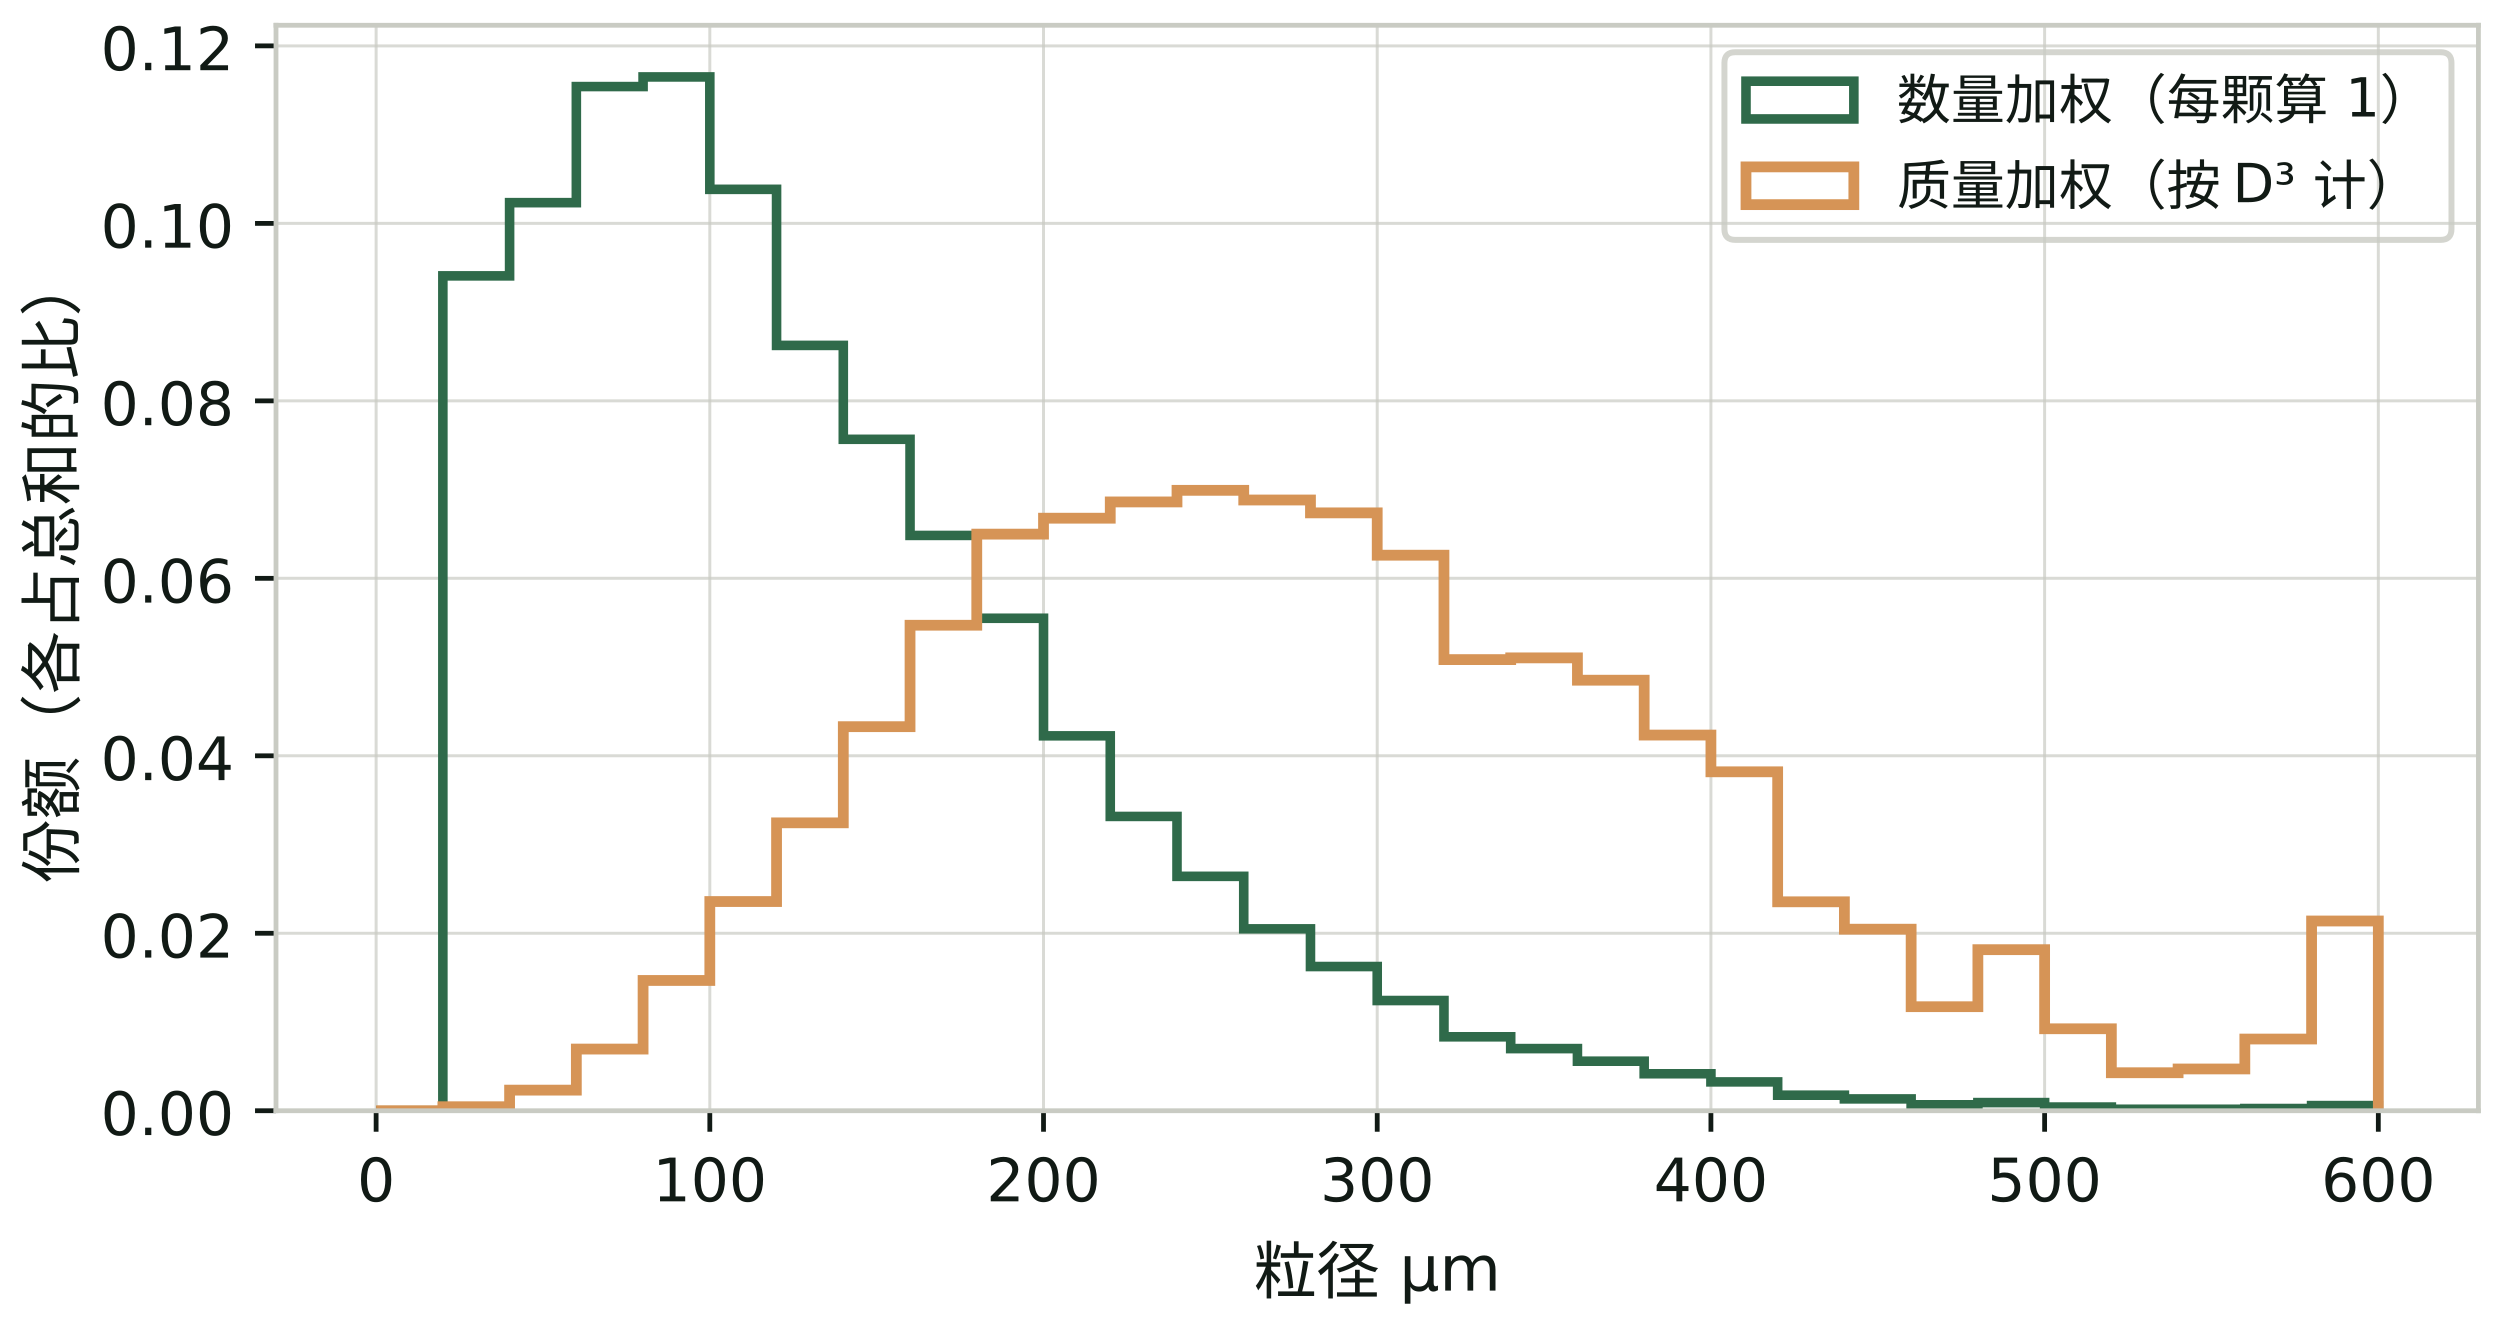
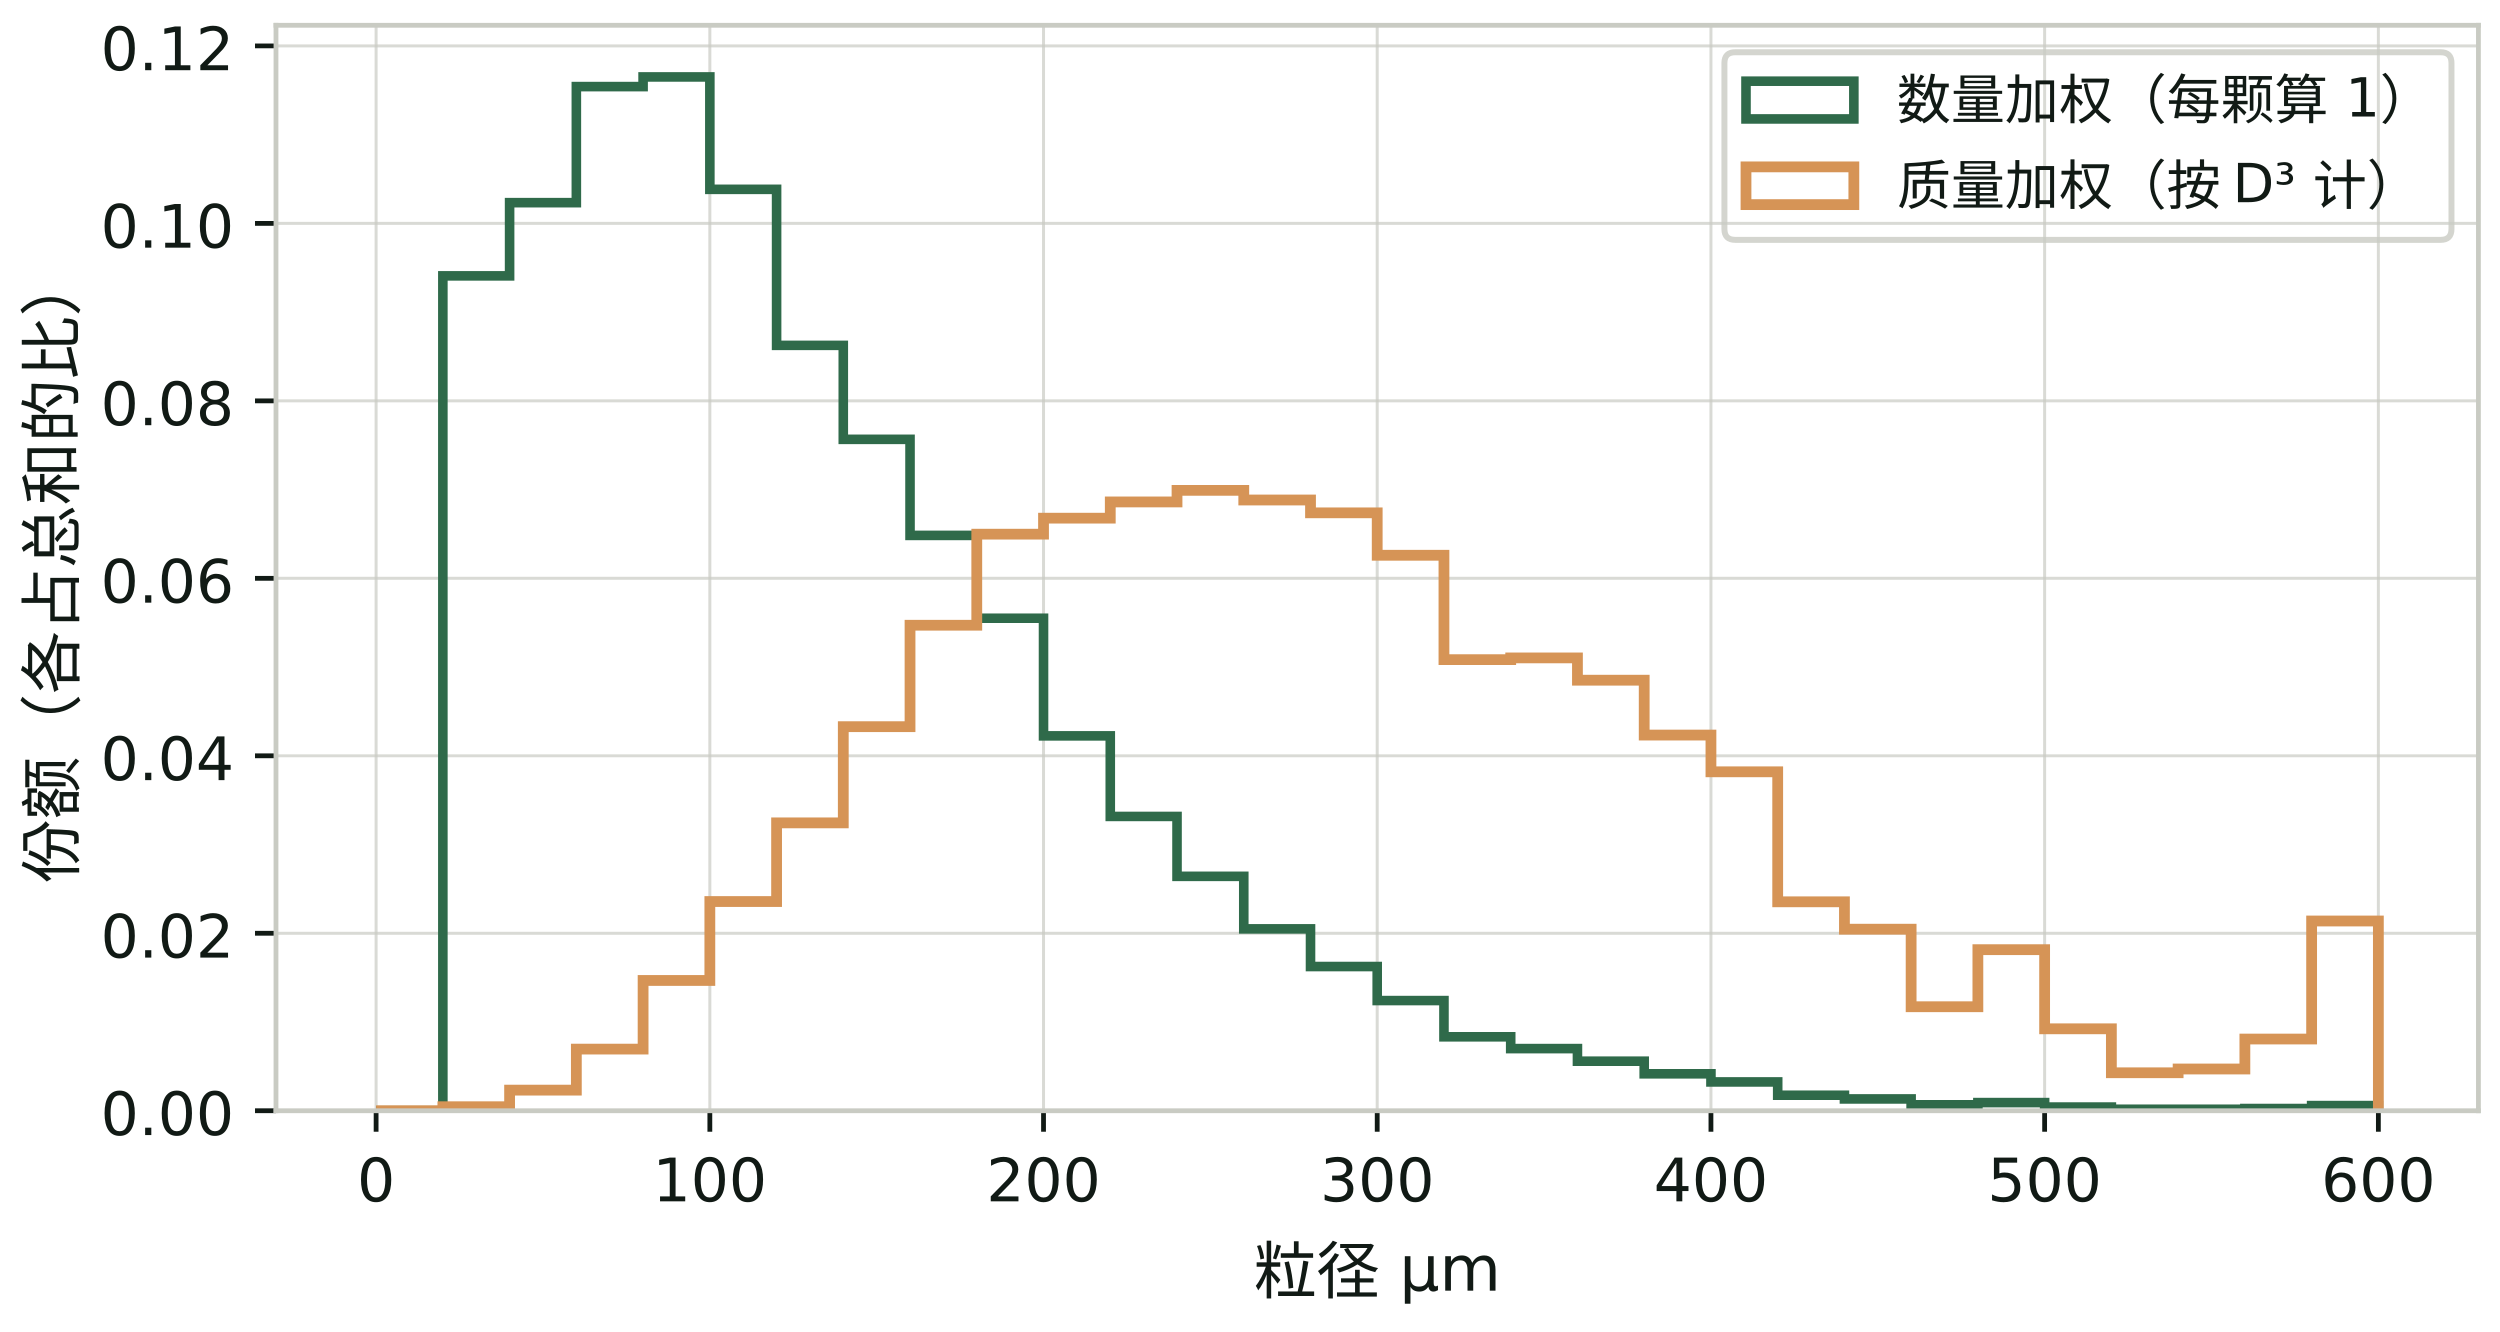
- <svg xmlns="http://www.w3.org/2000/svg" xmlns:xlink="http://www.w3.org/1999/xlink" width="417.244pt" height="222.14pt" viewBox="0 0 417.244 222.14" version="1.1">
+ <svg xmlns="http://www.w3.org/2000/svg" xmlns:xlink="http://www.w3.org/1999/xlink" width="417.24pt" height="222.14pt" viewBox="0 0 417.24 222.14" version="1.1">
  <defs>
    <style type="text/css">*{stroke-linejoin: round; stroke-linecap: butt}</style>
  </defs>
  <g id="figure_1">
    <g id="patch_1">
-       <path d="M 0 222.14  L 417.244 222.14  L 417.244 -0  L 0 -0  L 0 222.14  z " style="fill: none" />
+       <path d="M 0 222.14 L 417.24 222.14 L 417.24 -0 L 0 -0 L 0 222.14 z " style="fill: none" />
    </g>
    <g id="axes_1">
      <g id="patch_2">
-         <path d="M 46.064 185.38  L 413.644 185.38  L 413.644 4.217  L 46.064 4.217  L 46.064 185.38  z " style="fill: none" />
+         <path d="M 46.06 185.38 L 413.64 185.38 L 413.64 4.22 L 46.06 4.22 L 46.06 185.38 z " style="fill: none" />
      </g>
      <g id="matplotlib.axis_1">
        <g id="xtick_1">
          <g id="line2d_1">
-             <path d="M 62.773 185.38  L 62.773 4.217  " clip-path="url(#pda91b088cd)" style="fill: none; stroke: #c9cbc3; stroke-opacity: 0.7; stroke-width: 0.5; stroke-linecap: square" />
+             <path d="M 62.77 185.38 L 62.77 4.22 " clip-path="url(#pe1b4de43bd)" style="fill: none; stroke: #c9cbc3; stroke-opacity: 0.7; stroke-width: 0.5; stroke-linecap: square" />
          </g>
          <g id="line2d_2">
            <defs>
-               <path id="md8d665fedc" d="M 0 0  L 0 3.5  " style="stroke: #111a15; stroke-width: 0.8" />
+               <path id="mc9c8abf2b2" d="M 0 0 L 0 3.5 " style="stroke: #111a15; stroke-width: 0.8" />
            </defs>
            <g>
-               <use xlink:href="#md8d665fedc" x="62.773" y="185.38" style="fill: #111a15; stroke: #111a15; stroke-width: 0.8" />
+               <use xlink:href="#mc9c8abf2b2" x="62.77" y="185.38" style="fill: #111a15; stroke: #111a15; stroke-width: 0.8" />
            </g>
          </g>
          <g id="text_1">
            <text style="font-size: 10px; font-family: 'Microsoft YaHei', 'SimHei', 'DejaVu Sans', sans-serif; text-anchor: middle; fill: #111a15" x="62.773" y="200.5" transform="rotate(-0 62.77262 200.4998)">0</text>
          </g>
        </g>
        <g id="xtick_2">
          <g id="line2d_3">
-             <path d="M 118.466 185.38  L 118.466 4.217  " clip-path="url(#pda91b088cd)" style="fill: none; stroke: #c9cbc3; stroke-opacity: 0.7; stroke-width: 0.5; stroke-linecap: square" />
+             <path d="M 118.47 185.38 L 118.47 4.22 " clip-path="url(#pe1b4de43bd)" style="fill: none; stroke: #c9cbc3; stroke-opacity: 0.7; stroke-width: 0.5; stroke-linecap: square" />
          </g>
          <g id="line2d_4">
            <g>
-               <use xlink:href="#md8d665fedc" x="118.466" y="185.38" style="fill: #111a15; stroke: #111a15; stroke-width: 0.8" />
+               <use xlink:href="#mc9c8abf2b2" x="118.47" y="185.38" style="fill: #111a15; stroke: #111a15; stroke-width: 0.8" />
            </g>
          </g>
          <g id="text_2">
            <text style="font-size: 10px; font-family: 'Microsoft YaHei', 'SimHei', 'DejaVu Sans', sans-serif; text-anchor: middle; fill: #111a15" x="118.466" y="200.5" transform="rotate(-0 118.4664 200.4998)">100</text>
          </g>
        </g>
        <g id="xtick_3">
          <g id="line2d_5">
-             <path d="M 174.16 185.38  L 174.16 4.217  " clip-path="url(#pda91b088cd)" style="fill: none; stroke: #c9cbc3; stroke-opacity: 0.7; stroke-width: 0.5; stroke-linecap: square" />
+             <path d="M 174.16 185.38 L 174.16 4.22 " clip-path="url(#pe1b4de43bd)" style="fill: none; stroke: #c9cbc3; stroke-opacity: 0.7; stroke-width: 0.5; stroke-linecap: square" />
          </g>
          <g id="line2d_6">
            <g>
-               <use xlink:href="#md8d665fedc" x="174.16" y="185.38" style="fill: #111a15; stroke: #111a15; stroke-width: 0.8" />
+               <use xlink:href="#mc9c8abf2b2" x="174.16" y="185.38" style="fill: #111a15; stroke: #111a15; stroke-width: 0.8" />
            </g>
          </g>
          <g id="text_3">
            <text style="font-size: 10px; font-family: 'Microsoft YaHei', 'SimHei', 'DejaVu Sans', sans-serif; text-anchor: middle; fill: #111a15" x="174.16" y="200.5" transform="rotate(-0 174.1602 200.4998)">200</text>
          </g>
        </g>
        <g id="xtick_4">
          <g id="line2d_7">
-             <path d="M 229.854 185.38  L 229.854 4.217  " clip-path="url(#pda91b088cd)" style="fill: none; stroke: #c9cbc3; stroke-opacity: 0.7; stroke-width: 0.5; stroke-linecap: square" />
+             <path d="M 229.85 185.38 L 229.85 4.22 " clip-path="url(#pe1b4de43bd)" style="fill: none; stroke: #c9cbc3; stroke-opacity: 0.7; stroke-width: 0.5; stroke-linecap: square" />
          </g>
          <g id="line2d_8">
            <g>
-               <use xlink:href="#md8d665fedc" x="229.854" y="185.38" style="fill: #111a15; stroke: #111a15; stroke-width: 0.8" />
+               <use xlink:href="#mc9c8abf2b2" x="229.85" y="185.38" style="fill: #111a15; stroke: #111a15; stroke-width: 0.8" />
            </g>
          </g>
          <g id="text_4">
            <text style="font-size: 10px; font-family: 'Microsoft YaHei', 'SimHei', 'DejaVu Sans', sans-serif; text-anchor: middle; fill: #111a15" x="229.854" y="200.5" transform="rotate(-0 229.854 200.4998)">300</text>
          </g>
        </g>
        <g id="xtick_5">
          <g id="line2d_9">
-             <path d="M 285.548 185.38  L 285.548 4.217  " clip-path="url(#pda91b088cd)" style="fill: none; stroke: #c9cbc3; stroke-opacity: 0.7; stroke-width: 0.5; stroke-linecap: square" />
+             <path d="M 285.55 185.38 L 285.55 4.22 " clip-path="url(#pe1b4de43bd)" style="fill: none; stroke: #c9cbc3; stroke-opacity: 0.7; stroke-width: 0.5; stroke-linecap: square" />
          </g>
          <g id="line2d_10">
            <g>
-               <use xlink:href="#md8d665fedc" x="285.548" y="185.38" style="fill: #111a15; stroke: #111a15; stroke-width: 0.8" />
+               <use xlink:href="#mc9c8abf2b2" x="285.55" y="185.38" style="fill: #111a15; stroke: #111a15; stroke-width: 0.8" />
            </g>
          </g>
          <g id="text_5">
            <text style="font-size: 10px; font-family: 'Microsoft YaHei', 'SimHei', 'DejaVu Sans', sans-serif; text-anchor: middle; fill: #111a15" x="285.548" y="200.5" transform="rotate(-0 285.5478 200.4998)">400</text>
          </g>
        </g>
        <g id="xtick_6">
          <g id="line2d_11">
-             <path d="M 341.242 185.38  L 341.242 4.217  " clip-path="url(#pda91b088cd)" style="fill: none; stroke: #c9cbc3; stroke-opacity: 0.7; stroke-width: 0.5; stroke-linecap: square" />
+             <path d="M 341.24 185.38 L 341.24 4.22 " clip-path="url(#pe1b4de43bd)" style="fill: none; stroke: #c9cbc3; stroke-opacity: 0.7; stroke-width: 0.5; stroke-linecap: square" />
          </g>
          <g id="line2d_12">
            <g>
-               <use xlink:href="#md8d665fedc" x="341.242" y="185.38" style="fill: #111a15; stroke: #111a15; stroke-width: 0.8" />
+               <use xlink:href="#mc9c8abf2b2" x="341.24" y="185.38" style="fill: #111a15; stroke: #111a15; stroke-width: 0.8" />
            </g>
          </g>
          <g id="text_6">
            <text style="font-size: 10px; font-family: 'Microsoft YaHei', 'SimHei', 'DejaVu Sans', sans-serif; text-anchor: middle; fill: #111a15" x="341.242" y="200.5" transform="rotate(-0 341.2416 200.4998)">500</text>
          </g>
        </g>
        <g id="xtick_7">
          <g id="line2d_13">
-             <path d="M 396.935 185.38  L 396.935 4.217  " clip-path="url(#pda91b088cd)" style="fill: none; stroke: #c9cbc3; stroke-opacity: 0.7; stroke-width: 0.5; stroke-linecap: square" />
+             <path d="M 396.94 185.38 L 396.94 4.22 " clip-path="url(#pe1b4de43bd)" style="fill: none; stroke: #c9cbc3; stroke-opacity: 0.7; stroke-width: 0.5; stroke-linecap: square" />
          </g>
          <g id="line2d_14">
            <g>
-               <use xlink:href="#md8d665fedc" x="396.935" y="185.38" style="fill: #111a15; stroke: #111a15; stroke-width: 0.8" />
+               <use xlink:href="#mc9c8abf2b2" x="396.94" y="185.38" style="fill: #111a15; stroke: #111a15; stroke-width: 0.8" />
            </g>
          </g>
          <g id="text_7">
            <text style="font-size: 10px; font-family: 'Microsoft YaHei', 'SimHei', 'DejaVu Sans', sans-serif; text-anchor: middle; fill: #111a15" x="396.935" y="200.5" transform="rotate(-0 396.9355 200.4998)">600</text>
          </g>
        </g>
        <g id="text_8">
          <text style="font-size: 10.5px; font-family: 'Microsoft YaHei', 'SimHei', 'DejaVu Sans', sans-serif; text-anchor: middle; fill: #111a15" x="229.854" y="215.879" transform="rotate(-0 229.854 215.8786)">粒径 µm</text>
        </g>
      </g>
      <g id="matplotlib.axis_2">
        <g id="ytick_1">
          <g id="line2d_15">
-             <path d="M 46.064 185.38  L 413.644 185.38  " clip-path="url(#pda91b088cd)" style="fill: none; stroke: #c9cbc3; stroke-opacity: 0.7; stroke-width: 0.5; stroke-linecap: square" />
+             <path d="M 46.06 185.38 L 413.64 185.38 " clip-path="url(#pe1b4de43bd)" style="fill: none; stroke: #c9cbc3; stroke-opacity: 0.7; stroke-width: 0.5; stroke-linecap: square" />
          </g>
          <g id="line2d_16">
            <defs>
-               <path id="m71f3545891" d="M 0 0  L -3.5 0  " style="stroke: #111a15; stroke-width: 0.8" />
+               <path id="m79f92989b8" d="M 0 0 L -3.5 0 " style="stroke: #111a15; stroke-width: 0.8" />
            </defs>
            <g>
-               <use xlink:href="#m71f3545891" x="46.064" y="185.38" style="fill: #111a15; stroke: #111a15; stroke-width: 0.8" />
+               <use xlink:href="#m79f92989b8" x="46.06" y="185.38" style="fill: #111a15; stroke: #111a15; stroke-width: 0.8" />
            </g>
          </g>
          <g id="text_9">
            <text style="font-size: 10px; font-family: 'Microsoft YaHei', 'SimHei', 'DejaVu Sans', sans-serif; text-anchor: end; fill: #111a15" x="39.064" y="189.44" transform="rotate(-0 39.06448 189.4398)">0.00</text>
          </g>
        </g>
        <g id="ytick_2">
          <g id="line2d_17">
-             <path d="M 46.064 155.76  L 413.644 155.76  " clip-path="url(#pda91b088cd)" style="fill: none; stroke: #c9cbc3; stroke-opacity: 0.7; stroke-width: 0.5; stroke-linecap: square" />
+             <path d="M 46.06 155.76 L 413.64 155.76 " clip-path="url(#pe1b4de43bd)" style="fill: none; stroke: #c9cbc3; stroke-opacity: 0.7; stroke-width: 0.5; stroke-linecap: square" />
          </g>
          <g id="line2d_18">
            <g>
-               <use xlink:href="#m71f3545891" x="46.064" y="155.76" style="fill: #111a15; stroke: #111a15; stroke-width: 0.8" />
+               <use xlink:href="#m79f92989b8" x="46.06" y="155.76" style="fill: #111a15; stroke: #111a15; stroke-width: 0.8" />
            </g>
          </g>
          <g id="text_10">
            <text style="font-size: 10px; font-family: 'Microsoft YaHei', 'SimHei', 'DejaVu Sans', sans-serif; text-anchor: end; fill: #111a15" x="39.064" y="159.82" transform="rotate(-0 39.06448 159.8198)">0.02</text>
          </g>
        </g>
        <g id="ytick_3">
          <g id="line2d_19">
-             <path d="M 46.064 126.14  L 413.644 126.14  " clip-path="url(#pda91b088cd)" style="fill: none; stroke: #c9cbc3; stroke-opacity: 0.7; stroke-width: 0.5; stroke-linecap: square" />
+             <path d="M 46.06 126.14 L 413.64 126.14 " clip-path="url(#pe1b4de43bd)" style="fill: none; stroke: #c9cbc3; stroke-opacity: 0.7; stroke-width: 0.5; stroke-linecap: square" />
          </g>
          <g id="line2d_20">
            <g>
-               <use xlink:href="#m71f3545891" x="46.064" y="126.14" style="fill: #111a15; stroke: #111a15; stroke-width: 0.8" />
+               <use xlink:href="#m79f92989b8" x="46.06" y="126.14" style="fill: #111a15; stroke: #111a15; stroke-width: 0.8" />
            </g>
          </g>
          <g id="text_11">
            <text style="font-size: 10px; font-family: 'Microsoft YaHei', 'SimHei', 'DejaVu Sans', sans-serif; text-anchor: end; fill: #111a15" x="39.064" y="130.2" transform="rotate(-0 39.06448 130.1999)">0.04</text>
          </g>
        </g>
        <g id="ytick_4">
          <g id="line2d_21">
-             <path d="M 46.064 96.52  L 413.644 96.52  " clip-path="url(#pda91b088cd)" style="fill: none; stroke: #c9cbc3; stroke-opacity: 0.7; stroke-width: 0.5; stroke-linecap: square" />
+             <path d="M 46.06 96.52 L 413.64 96.52 " clip-path="url(#pe1b4de43bd)" style="fill: none; stroke: #c9cbc3; stroke-opacity: 0.7; stroke-width: 0.5; stroke-linecap: square" />
          </g>
          <g id="line2d_22">
            <g>
-               <use xlink:href="#m71f3545891" x="46.064" y="96.52" style="fill: #111a15; stroke: #111a15; stroke-width: 0.8" />
+               <use xlink:href="#m79f92989b8" x="46.06" y="96.52" style="fill: #111a15; stroke: #111a15; stroke-width: 0.8" />
            </g>
          </g>
          <g id="text_12">
            <text style="font-size: 10px; font-family: 'Microsoft YaHei', 'SimHei', 'DejaVu Sans', sans-serif; text-anchor: end; fill: #111a15" x="39.064" y="100.58" transform="rotate(-0 39.06448 100.5799)">0.06</text>
          </g>
        </g>
        <g id="ytick_5">
          <g id="line2d_23">
-             <path d="M 46.064 66.9  L 413.644 66.9  " clip-path="url(#pda91b088cd)" style="fill: none; stroke: #c9cbc3; stroke-opacity: 0.7; stroke-width: 0.5; stroke-linecap: square" />
+             <path d="M 46.06 66.9 L 413.64 66.9 " clip-path="url(#pe1b4de43bd)" style="fill: none; stroke: #c9cbc3; stroke-opacity: 0.7; stroke-width: 0.5; stroke-linecap: square" />
          </g>
          <g id="line2d_24">
            <g>
-               <use xlink:href="#m71f3545891" x="46.064" y="66.9" style="fill: #111a15; stroke: #111a15; stroke-width: 0.8" />
+               <use xlink:href="#m79f92989b8" x="46.06" y="66.9" style="fill: #111a15; stroke: #111a15; stroke-width: 0.8" />
            </g>
          </g>
          <g id="text_13">
            <text style="font-size: 10px; font-family: 'Microsoft YaHei', 'SimHei', 'DejaVu Sans', sans-serif; text-anchor: end; fill: #111a15" x="39.064" y="70.96" transform="rotate(-0 39.06448 70.96)">0.08</text>
          </g>
        </g>
        <g id="ytick_6">
          <g id="line2d_25">
-             <path d="M 46.064 37.28  L 413.644 37.28  " clip-path="url(#pda91b088cd)" style="fill: none; stroke: #c9cbc3; stroke-opacity: 0.7; stroke-width: 0.5; stroke-linecap: square" />
+             <path d="M 46.06 37.28 L 413.64 37.28 " clip-path="url(#pe1b4de43bd)" style="fill: none; stroke: #c9cbc3; stroke-opacity: 0.7; stroke-width: 0.5; stroke-linecap: square" />
          </g>
          <g id="line2d_26">
            <g>
-               <use xlink:href="#m71f3545891" x="46.064" y="37.28" style="fill: #111a15; stroke: #111a15; stroke-width: 0.8" />
+               <use xlink:href="#m79f92989b8" x="46.06" y="37.28" style="fill: #111a15; stroke: #111a15; stroke-width: 0.8" />
            </g>
          </g>
          <g id="text_14">
            <text style="font-size: 10px; font-family: 'Microsoft YaHei', 'SimHei', 'DejaVu Sans', sans-serif; text-anchor: end; fill: #111a15" x="39.064" y="41.34" transform="rotate(-0 39.06448 41.34006)">0.10</text>
          </g>
        </g>
        <g id="ytick_7">
          <g id="line2d_27">
-             <path d="M 46.064 7.66  L 413.644 7.66  " clip-path="url(#pda91b088cd)" style="fill: none; stroke: #c9cbc3; stroke-opacity: 0.7; stroke-width: 0.5; stroke-linecap: square" />
+             <path d="M 46.06 7.66 L 413.64 7.66 " clip-path="url(#pe1b4de43bd)" style="fill: none; stroke: #c9cbc3; stroke-opacity: 0.7; stroke-width: 0.5; stroke-linecap: square" />
          </g>
          <g id="line2d_28">
            <g>
-               <use xlink:href="#m71f3545891" x="46.064" y="7.66" style="fill: #111a15; stroke: #111a15; stroke-width: 0.8" />
+               <use xlink:href="#m79f92989b8" x="46.06" y="7.66" style="fill: #111a15; stroke: #111a15; stroke-width: 0.8" />
            </g>
          </g>
          <g id="text_15">
            <text style="font-size: 10px; font-family: 'Microsoft YaHei', 'SimHei', 'DejaVu Sans', sans-serif; text-anchor: end; fill: #111a15" x="39.064" y="11.72" transform="rotate(-0 39.06448 11.72012)">0.12</text>
          </g>
        </g>
        <g id="text_16">
          <text style="font-size: 10.5px; font-family: 'Microsoft YaHei', 'SimHei', 'DejaVu Sans', sans-serif; text-anchor: middle; fill: #111a15" x="12.404" y="94.798" transform="rotate(-90 12.40359 94.79822)">份额（各占总和的比）</text>
        </g>
      </g>
      <g id="patch_3">
-         <path d="M 62.773 185.38  L 62.773 185.38  L 73.911 185.38  L 73.911 46.043  L 85.05 46.043  L 85.05 33.824  L 96.189 33.824  L 96.189 14.448  L 107.328 14.448  L 107.328 12.844  L 118.466 12.844  L 118.466 31.603  L 129.605 31.603  L 129.605 57.644  L 140.744 57.644  L 140.744 73.318  L 151.883 73.318  L 151.883 89.362  L 163.021 89.362  L 163.021 103.184  L 174.16 103.184  L 174.16 122.808  L 185.299 122.808  L 185.299 136.26  L 196.438 136.26  L 196.438 146.257  L 207.577 146.257  L 207.577 155.019  L 218.715 155.019  L 218.715 161.314  L 229.854 161.314  L 229.854 166.991  L 240.993 166.991  L 240.993 173.038  L 252.132 173.038  L 252.132 175.013  L 263.27 175.013  L 263.27 177.111  L 274.409 177.111  L 274.409 179.209  L 285.548 179.209  L 285.548 180.566  L 296.687 180.566  L 296.687 182.788  L 307.825 182.788  L 307.825 183.405  L 318.964 183.405  L 318.964 184.392  L 330.103 184.392  L 330.103 184.022  L 341.242 184.022  L 341.242 184.763  L 352.38 184.763  L 352.38 185.133  L 363.519 185.133  L 363.519 185.133  L 374.658 185.133  L 374.658 185.009  L 385.797 185.009  L 385.797 184.516  L 396.935 184.516  L 396.935 185.38  " clip-path="url(#pda91b088cd)" style="fill: none; stroke: #2f6a4a; stroke-width: 1.6; stroke-linejoin: miter" />
+         <path d="M 62.77 185.38 L 62.77 185.38 L 73.91 185.38 L 73.91 46.04 L 85.05 46.04 L 85.05 33.82 L 96.19 33.82 L 96.19 14.45 L 107.33 14.45 L 107.33 12.84 L 118.47 12.84 L 118.47 31.6 L 129.61 31.6 L 129.61 57.64 L 140.74 57.64 L 140.74 73.32 L 151.88 73.32 L 151.88 89.36 L 163.02 89.36 L 163.02 103.18 L 174.16 103.18 L 174.16 122.81 L 185.3 122.81 L 185.3 136.26 L 196.44 136.26 L 196.44 146.26 L 207.58 146.26 L 207.58 155.02 L 218.72 155.02 L 218.72 161.31 L 229.85 161.31 L 229.85 166.99 L 240.99 166.99 L 240.99 173.04 L 252.13 173.04 L 252.13 175.01 L 263.27 175.01 L 263.27 177.11 L 274.41 177.11 L 274.41 179.21 L 285.55 179.21 L 285.55 180.57 L 296.69 180.57 L 296.69 182.79 L 307.83 182.79 L 307.83 183.41 L 318.96 183.41 L 318.96 184.39 L 330.1 184.39 L 330.1 184.02 L 341.24 184.02 L 341.24 184.76 L 352.38 184.76 L 352.38 185.13 L 363.52 185.13 L 363.52 185.13 L 374.66 185.13 L 374.66 185.01 L 385.8 185.01 L 385.8 184.52 L 396.94 184.52 L 396.94 185.38 " clip-path="url(#pe1b4de43bd)" style="fill: none; stroke: #2f6a4a; stroke-width: 1.6; stroke-linejoin: miter" />
      </g>
      <g id="patch_4">
-         <path d="M 62.773 185.38  L 62.773 185.38  L 73.911 185.38  L 73.911 184.71  L 85.05 184.71  L 85.05 181.937  L 96.189 181.937  L 96.189 175.088  L 107.328 175.088  L 107.328 163.637  L 118.466 163.637  L 118.466 150.46  L 129.605 150.46  L 129.605 137.329  L 140.744 137.329  L 140.744 121.278  L 151.883 121.278  L 151.883 104.349  L 163.021 104.349  L 163.021 89.149  L 174.16 89.149  L 174.16 86.484  L 185.299 86.484  L 185.299 83.774  L 196.438 83.774  L 196.438 81.839  L 207.577 81.839  L 207.577 83.448  L 218.715 83.448  L 218.715 85.593  L 229.854 85.593  L 229.854 92.665  L 240.993 92.665  L 240.993 110.085  L 252.132 110.085  L 252.132 109.799  L 263.27 109.799  L 263.27 113.524  L 274.409 113.524  L 274.409 122.678  L 285.548 122.678  L 285.548 128.815  L 296.687 128.815  L 296.687 150.509  L 307.825 150.509  L 307.825 155.085  L 318.964 155.085  L 318.964 168.017  L 330.103 168.017  L 330.103 158.499  L 341.242 158.499  L 341.242 171.7  L 352.38 171.7  L 352.38 179.035  L 363.519 179.035  L 363.519 178.407  L 374.658 178.407  L 374.658 173.412  L 385.797 173.412  L 385.797 153.711  L 396.935 153.711  L 396.935 185.38  " clip-path="url(#pda91b088cd)" style="fill: none; stroke: #d69456; stroke-width: 1.8; stroke-linejoin: miter" />
+         <path d="M 62.77 185.38 L 62.77 185.38 L 73.91 185.38 L 73.91 184.71 L 85.05 184.71 L 85.05 181.94 L 96.19 181.94 L 96.19 175.09 L 107.33 175.09 L 107.33 163.64 L 118.47 163.64 L 118.47 150.46 L 129.61 150.46 L 129.61 137.33 L 140.74 137.33 L 140.74 121.28 L 151.88 121.28 L 151.88 104.35 L 163.02 104.35 L 163.02 89.15 L 174.16 89.15 L 174.16 86.48 L 185.3 86.48 L 185.3 83.77 L 196.44 83.77 L 196.44 81.84 L 207.58 81.84 L 207.58 83.45 L 218.72 83.45 L 218.72 85.59 L 229.85 85.59 L 229.85 92.67 L 240.99 92.67 L 240.99 110.09 L 252.13 110.09 L 252.13 109.8 L 263.27 109.8 L 263.27 113.52 L 274.41 113.52 L 274.41 122.68 L 285.55 122.68 L 285.55 128.81 L 296.69 128.81 L 296.69 150.51 L 307.83 150.51 L 307.83 155.08 L 318.96 155.08 L 318.96 168.02 L 330.1 168.02 L 330.1 158.5 L 341.24 158.5 L 341.24 171.7 L 352.38 171.7 L 352.38 179.04 L 363.52 179.04 L 363.52 178.41 L 374.66 178.41 L 374.66 173.41 L 385.8 173.41 L 385.8 153.71 L 396.94 153.71 L 396.94 185.38 " clip-path="url(#pe1b4de43bd)" style="fill: none; stroke: #d69456; stroke-width: 1.8; stroke-linejoin: miter" />
      </g>
      <g id="patch_5">
-         <path d="M 46.064 185.38  L 46.064 4.217  " style="fill: none; stroke: #c9cbc3; stroke-width: 0.8; stroke-linejoin: miter; stroke-linecap: square" />
+         <path d="M 46.06 185.38 L 46.06 4.22 " style="fill: none; stroke: #c9cbc3; stroke-width: 0.8; stroke-linejoin: miter; stroke-linecap: square" />
      </g>
      <g id="patch_6">
-         <path d="M 413.644 185.38  L 413.644 4.217  " style="fill: none; stroke: #c9cbc3; stroke-width: 0.8; stroke-linejoin: miter; stroke-linecap: square" />
+         <path d="M 413.64 185.38 L 413.64 4.22 " style="fill: none; stroke: #c9cbc3; stroke-width: 0.8; stroke-linejoin: miter; stroke-linecap: square" />
      </g>
      <g id="patch_7">
-         <path d="M 46.064 185.38  L 413.644 185.38  " style="fill: none; stroke: #c9cbc3; stroke-width: 0.8; stroke-linejoin: miter; stroke-linecap: square" />
+         <path d="M 46.06 185.38 L 413.64 185.38 " style="fill: none; stroke: #c9cbc3; stroke-width: 0.8; stroke-linejoin: miter; stroke-linecap: square" />
      </g>
      <g id="patch_8">
-         <path d="M 46.064 4.217  L 413.644 4.217  " style="fill: none; stroke: #c9cbc3; stroke-width: 0.8; stroke-linejoin: miter; stroke-linecap: square" />
+         <path d="M 46.06 4.22 L 413.64 4.22 " style="fill: none; stroke: #c9cbc3; stroke-width: 0.8; stroke-linejoin: miter; stroke-linecap: square" />
      </g>
      <g id="legend_1">
        <g id="patch_9">
-           <path d="M 289.603 40.034  L 407.344 40.034  Q 409.144 40.034 409.144 38.234  L 409.144 10.517  Q 409.144 8.717 407.344 8.717  L 289.603 8.717  Q 287.803 8.717 287.803 10.517  L 287.803 38.234  Q 287.803 40.034 289.603 40.034  L 289.603 40.034  z " style="fill: none; opacity: 0.8; stroke: #c9cbc3; stroke-linejoin: miter" />
+           <path d="M 289.6 40.03 L 407.34 40.03 Q 409.14 40.03 409.14 38.23 L 409.14 10.52 Q 409.14 8.72 407.34 8.72 L 289.6 8.72 Q 287.8 8.72 287.8 10.52 L 287.8 38.23 Q 287.8 40.03 289.6 40.03 L 289.6 40.03 z " style="fill: none; opacity: 0.8; stroke: #c9cbc3; stroke-linejoin: miter" />
        </g>
        <g id="patch_10">
-           <path d="M 291.402 19.853  L 309.402 19.853  L 309.402 13.553  L 291.402 13.553  L 291.402 19.853  z " style="fill: none; stroke: #2f6a4a; stroke-width: 1.6; stroke-linejoin: miter" />
+           <path d="M 291.4 19.85 L 309.4 19.85 L 309.4 13.55 L 291.4 13.55 L 291.4 19.85 z " style="fill: none; stroke: #2f6a4a; stroke-width: 1.6; stroke-linejoin: miter" />
        </g>
        <g id="text_17">
          <text style="font-size: 9px; font-family: 'Microsoft YaHei', 'SimHei', 'DejaVu Sans', sans-serif; text-anchor: start; fill: #111a15" x="316.603" y="19.853" transform="rotate(-0 316.6025 19.85283)">数量加权（每颗算 1）</text>
        </g>
        <g id="patch_11">
-           <path d="M 291.402 34.153  L 309.402 34.153  L 309.402 27.853  L 291.402 27.853  L 291.402 34.153  z " style="fill: none; stroke: #d69456; stroke-width: 1.8; stroke-linejoin: miter" />
+           <path d="M 291.4 34.15 L 309.4 34.15 L 309.4 27.85 L 291.4 27.85 L 291.4 34.15 z " style="fill: none; stroke: #d69456; stroke-width: 1.8; stroke-linejoin: miter" />
        </g>
        <g id="text_18">
          <text style="font-size: 9px; font-family: 'Microsoft YaHei', 'SimHei', 'DejaVu Sans', sans-serif; text-anchor: start; fill: #111a15" x="316.603" y="34.153" transform="rotate(-0 316.6025 34.15281)">质量加权（按 D³ 计）</text>
        </g>
      </g>
    </g>
  </g>
  <defs>
-     <clipPath id="pda91b088cd">
-       <rect x="46.064" y="4.217" width="367.579" height="181.163" />
+     <clipPath id="pe1b4de43bd">
+       <rect x="46.06" y="4.22" width="367.58" height="181.16" />
    </clipPath>
  </defs>
</svg>
